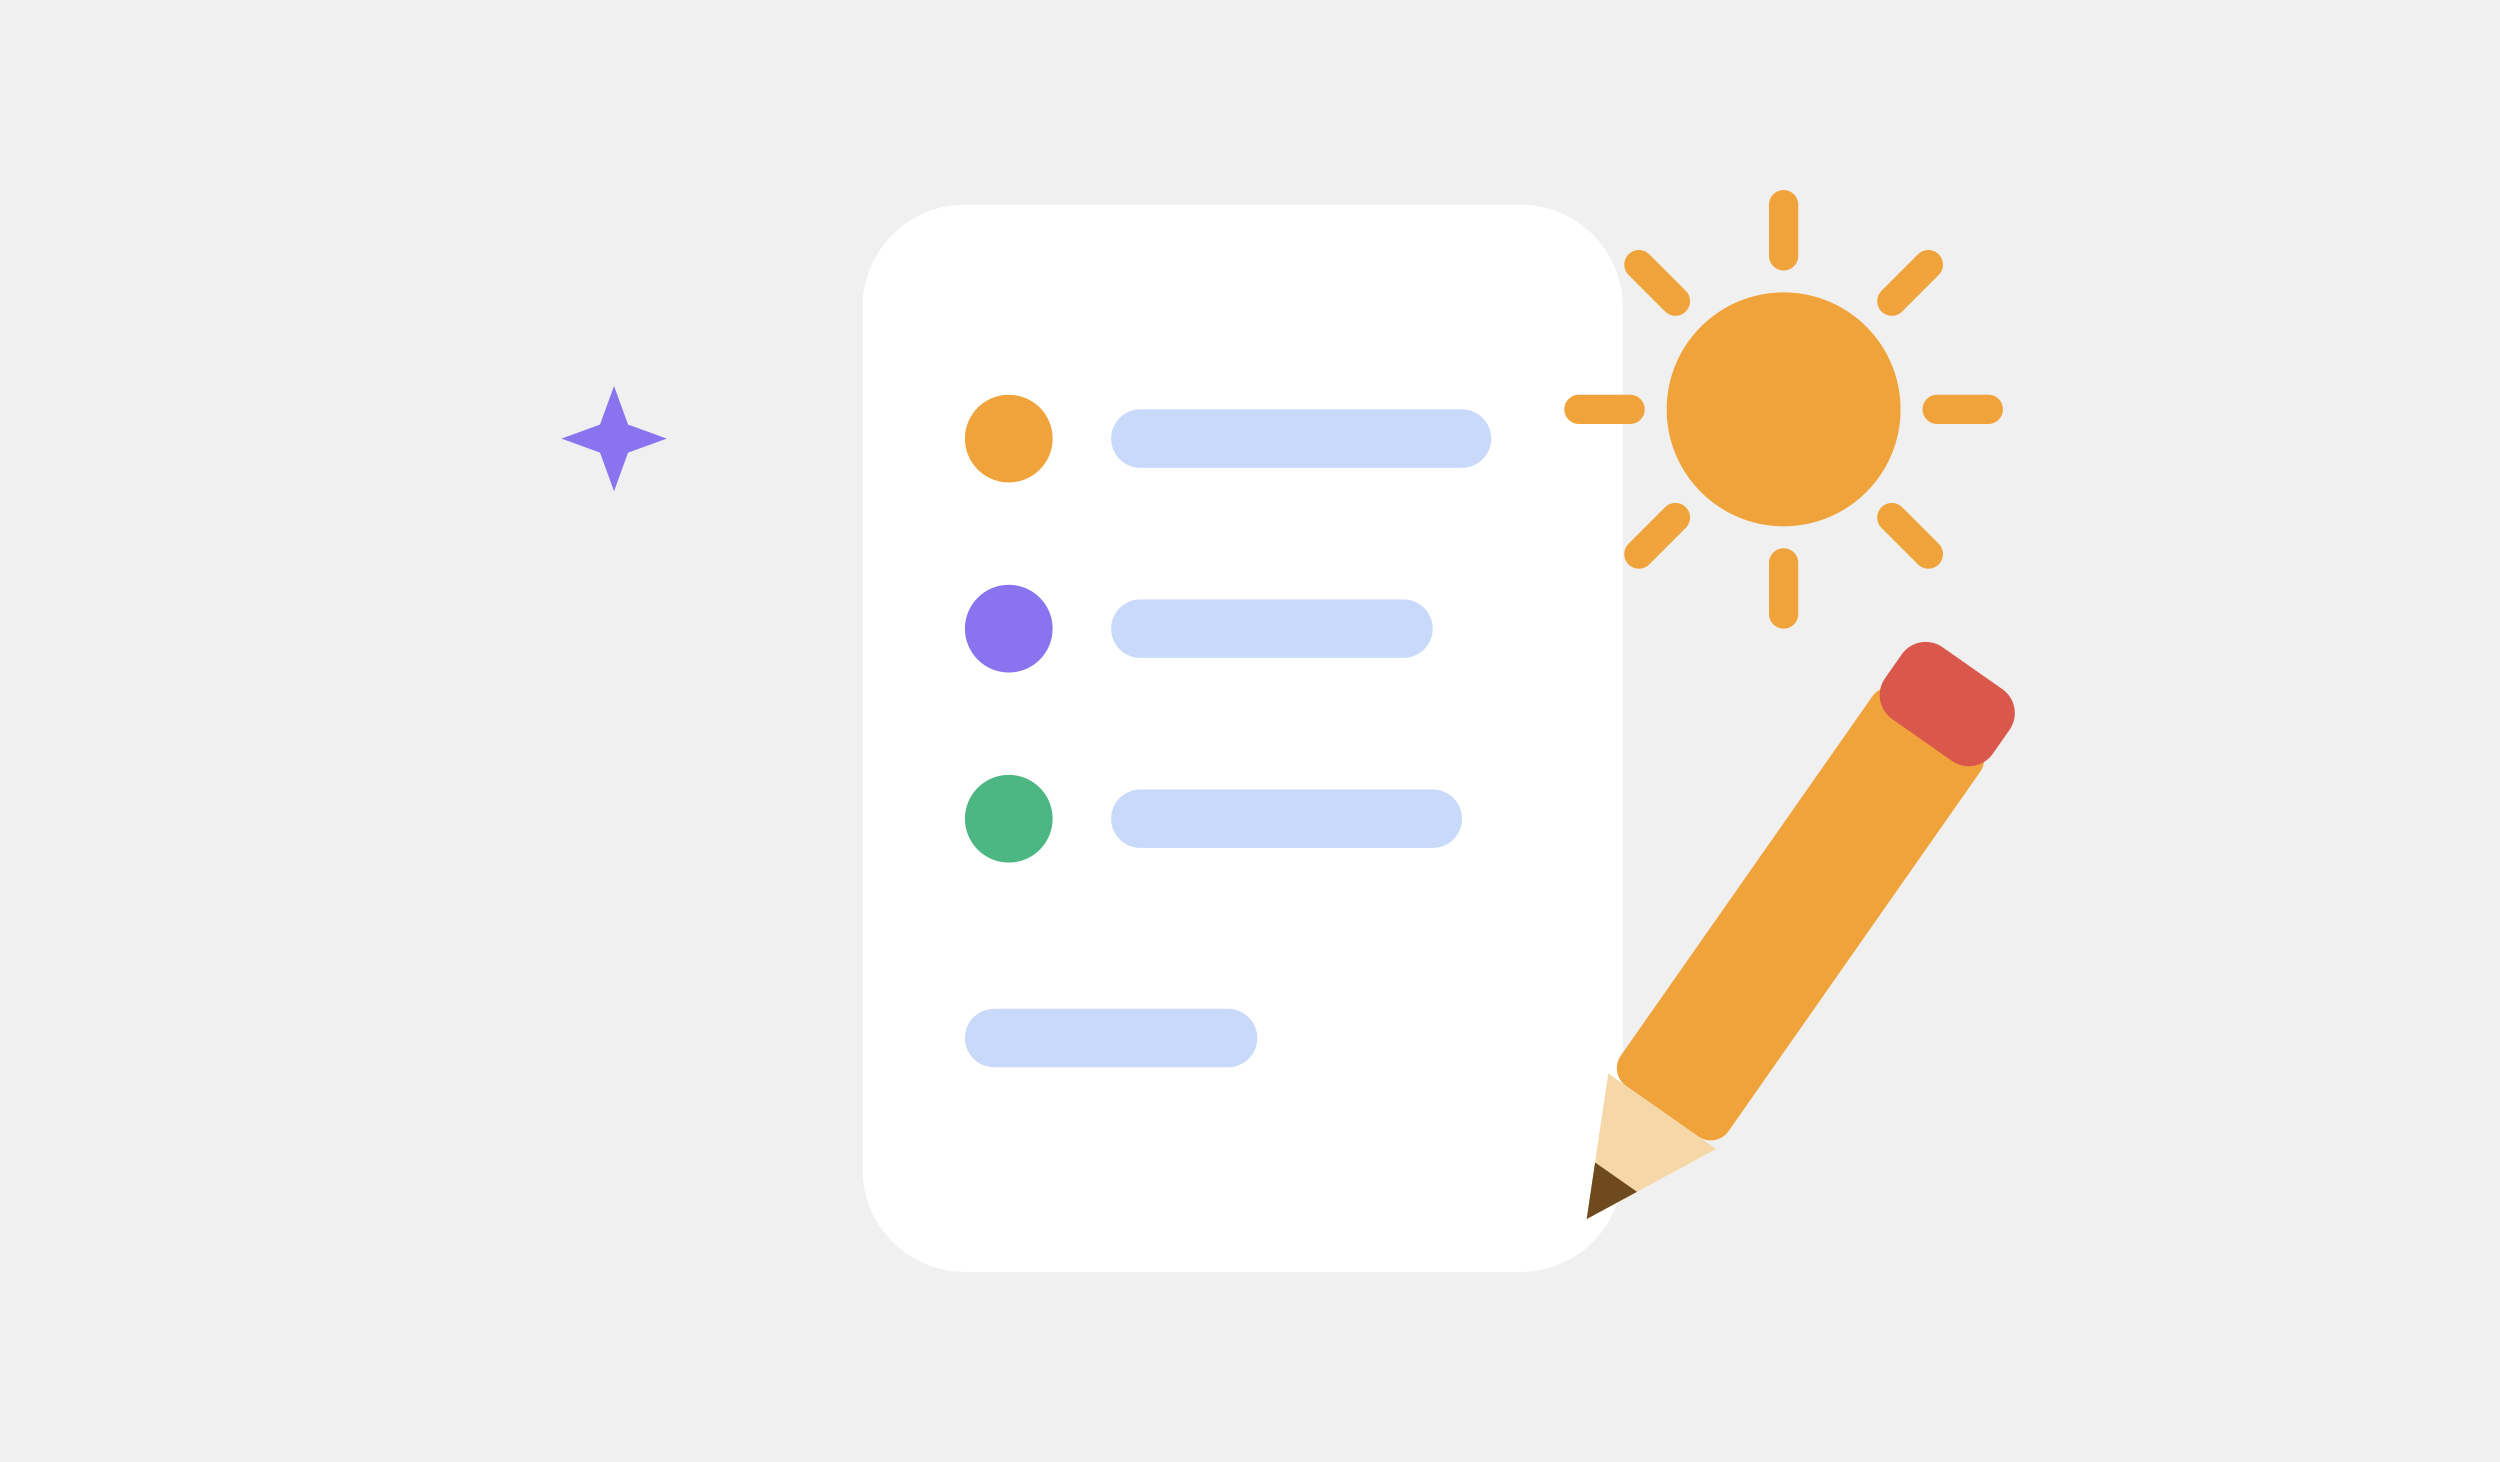
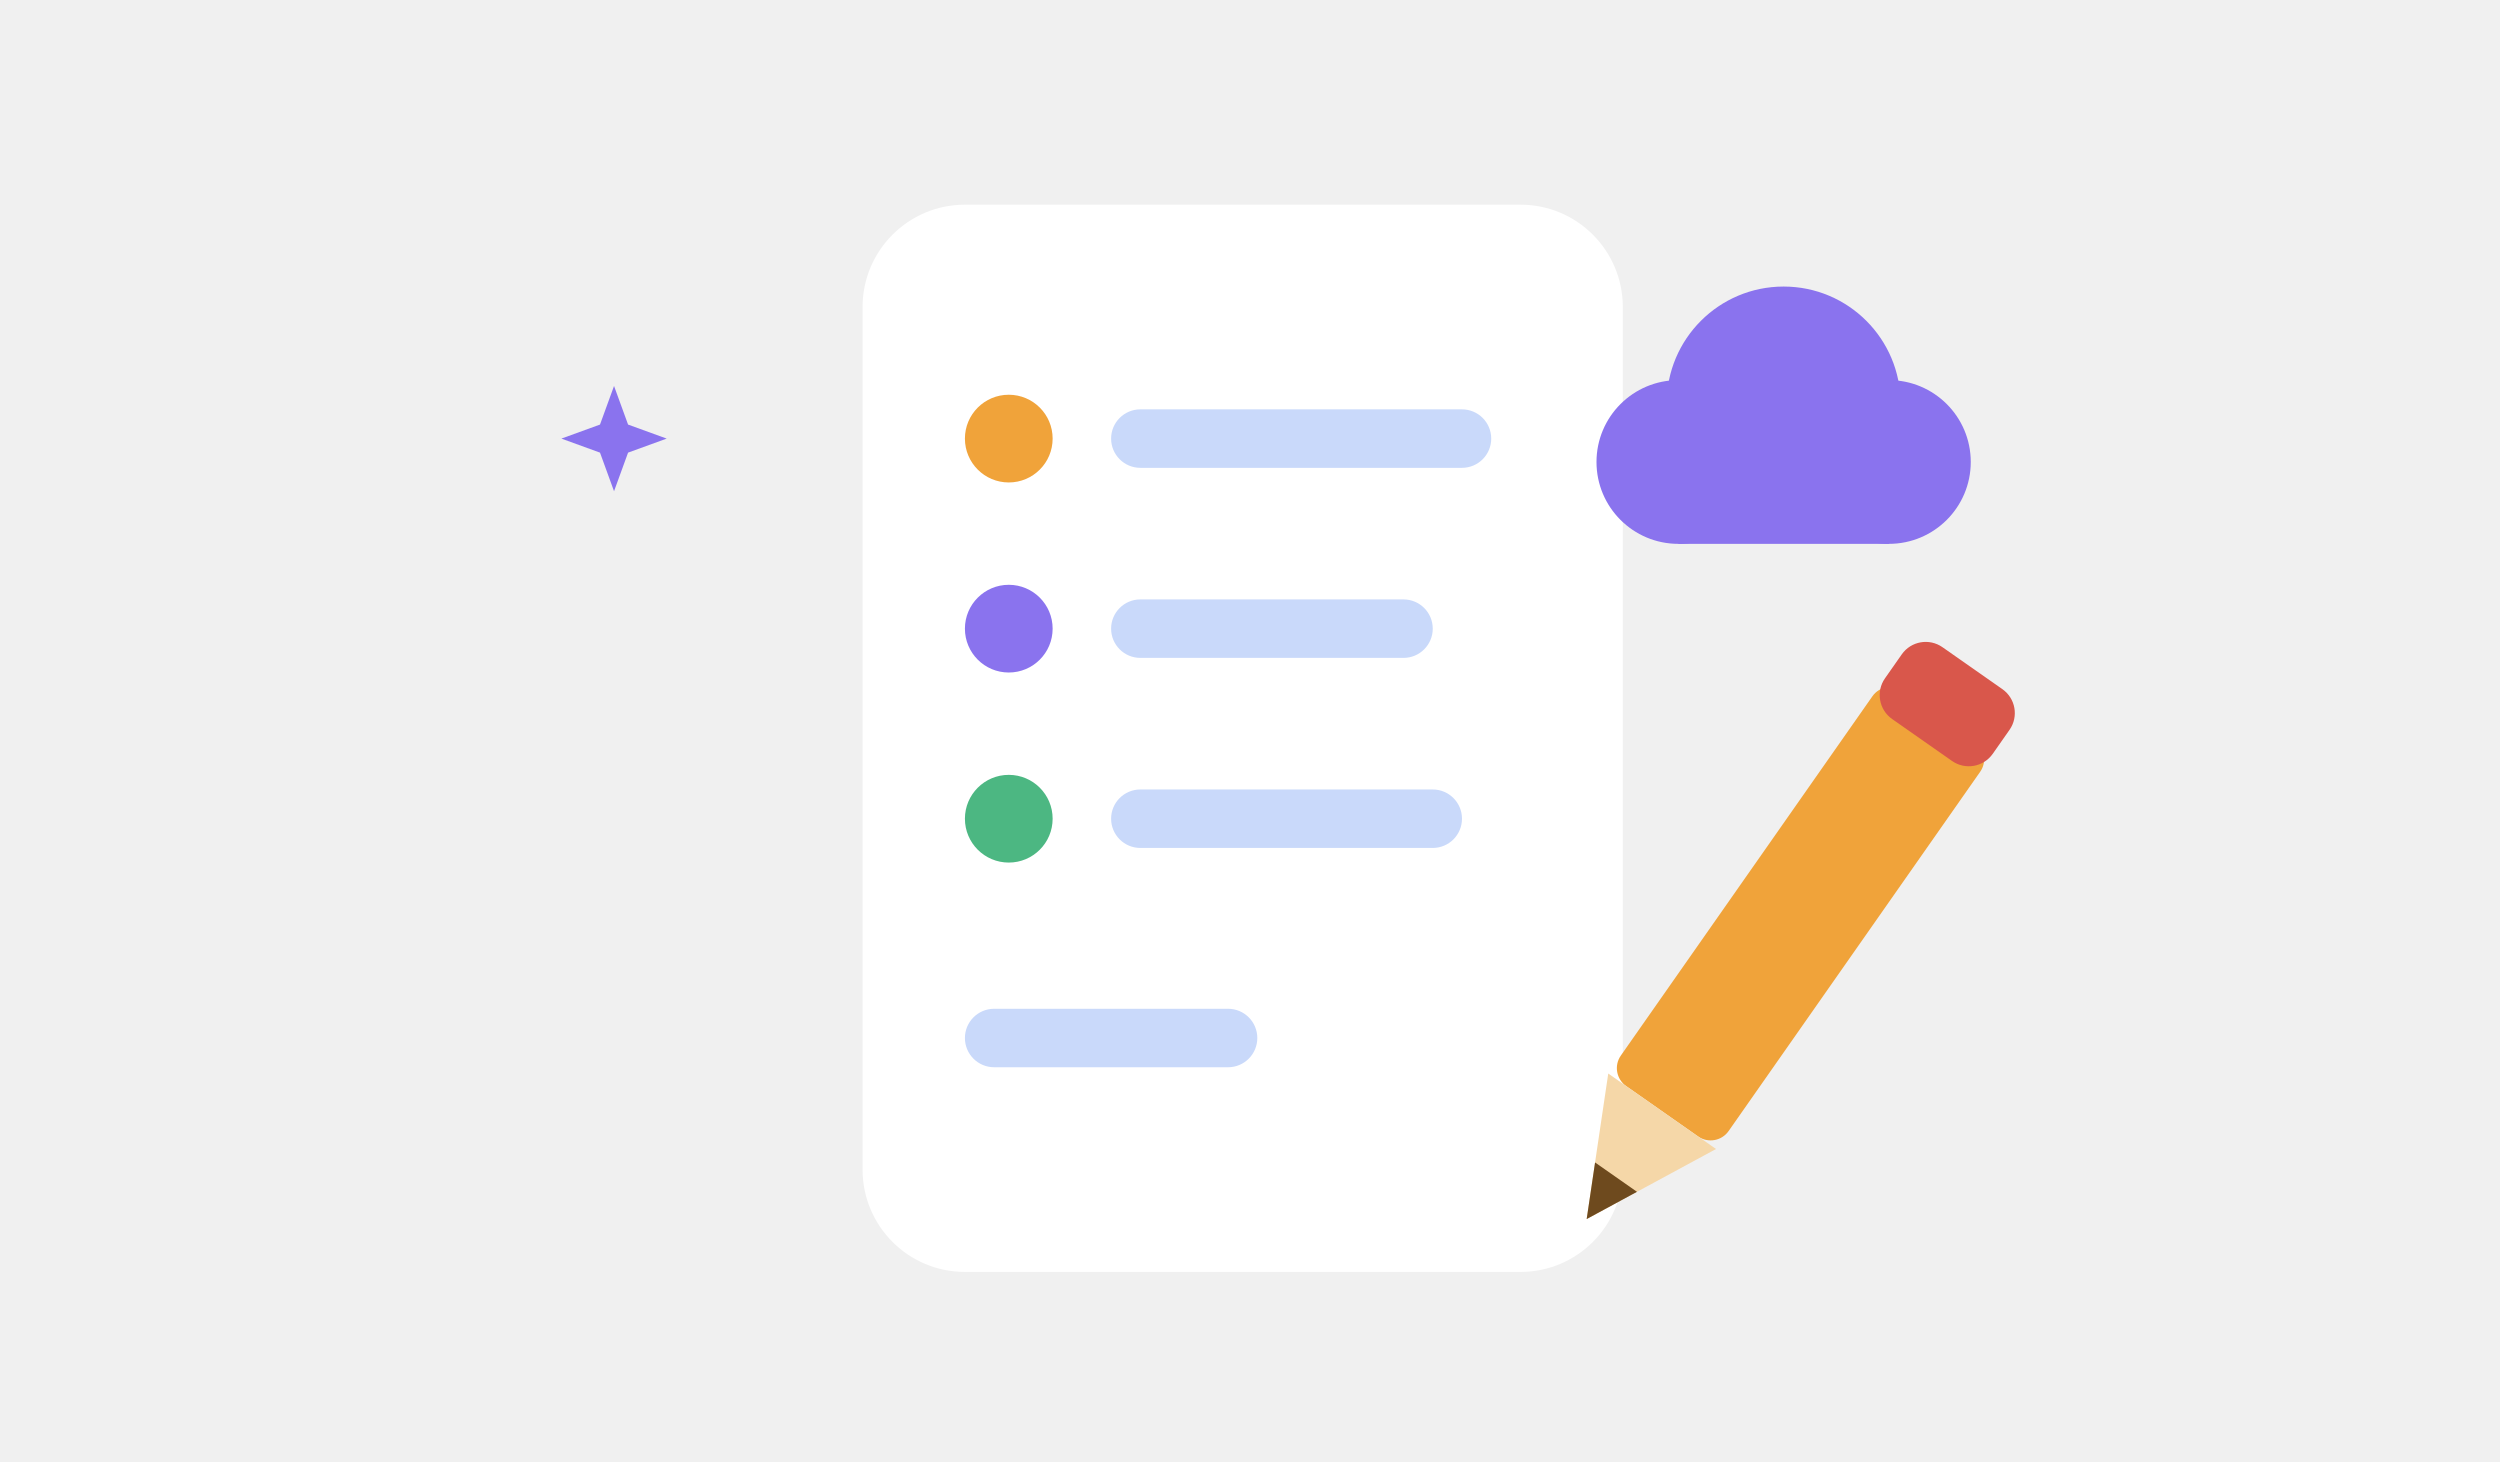
<svg xmlns="http://www.w3.org/2000/svg" width="342" height="200" viewBox="0 0 342 200">
  <rect x="118" y="28" width="104" height="146" rx="14" fill="#FFFFFF" />
  <circle cx="138" cy="60" r="6" fill="#F0A33A" />
  <circle cx="138" cy="86" r="6" fill="#8A73EE" />
  <circle cx="138" cy="112" r="6" fill="#4CB782" />
  <rect x="152" y="56" width="52" height="8" rx="4.0" fill="#C9D9FA" />
  <rect x="152" y="82" width="44" height="8" rx="4.0" fill="#C9D9FA" />
  <rect x="152" y="108" width="48" height="8" rx="4.0" fill="#C9D9FA" />
  <rect x="132" y="138" width="40" height="8" rx="4.0" fill="#C9D9FA" />
-   <circle cx="244" cy="56" r="16" fill="#F0A33A" />
-   <path d="M265.0 56.0L272.0 56.0" stroke="#F0A33A" stroke-width="4" stroke-linecap="round" />
-   <path d="M258.8 70.8L263.8 75.8" stroke="#F0A33A" stroke-width="4" stroke-linecap="round" />
-   <path d="M244.0 77.0L244.0 84.0" stroke="#F0A33A" stroke-width="4" stroke-linecap="round" />
-   <path d="M229.2 70.8L224.2 75.8" stroke="#F0A33A" stroke-width="4" stroke-linecap="round" />
-   <path d="M223.0 56.0L216.0 56.0" stroke="#F0A33A" stroke-width="4" stroke-linecap="round" />
-   <path d="M229.2 41.2L224.2 36.2" stroke="#F0A33A" stroke-width="4" stroke-linecap="round" />
-   <path d="M244.0 35.0L244.0 28.0" stroke="#F0A33A" stroke-width="4" stroke-linecap="round" />
-   <path d="M258.8 41.2L263.8 36.2" stroke="#F0A33A" stroke-width="4" stroke-linecap="round" />
+   <circle cx="229.6" cy="63.2" r="11.2" fill="#8A73EE" />
+   <circle cx="244" cy="55.2" r="16.0" fill="#8A73EE" />
+   <circle cx="258.4" cy="63.2" r="11.2" fill="#8A73EE" />
+   <rect x="229.6" y="61.6" width="28.8" height="12.8" fill="#8A73EE" />
  <g transform="translate(240 134) rotate(35)">
    <rect x="-9" y="-44" width="18" height="66" rx="3" fill="#F0A33A" />
    <rect x="-9" y="-52" width="18" height="12" rx="4" fill="#D9574B" />
    <path d="M-9 22 L0 40 L9 22z" fill="#F5D7A8" />
    <path d="M-3.5 33 L0 40 L3.5 33z" fill="#6E4A1E" />
  </g>
  <path d="M84 52.8l1.92 5.28 5.28 1.92 -5.28 1.92 -1.92 5.28 -1.92 -5.28 -5.28 -1.92 5.28 -1.92z" fill="#8A73EE" />
</svg>
